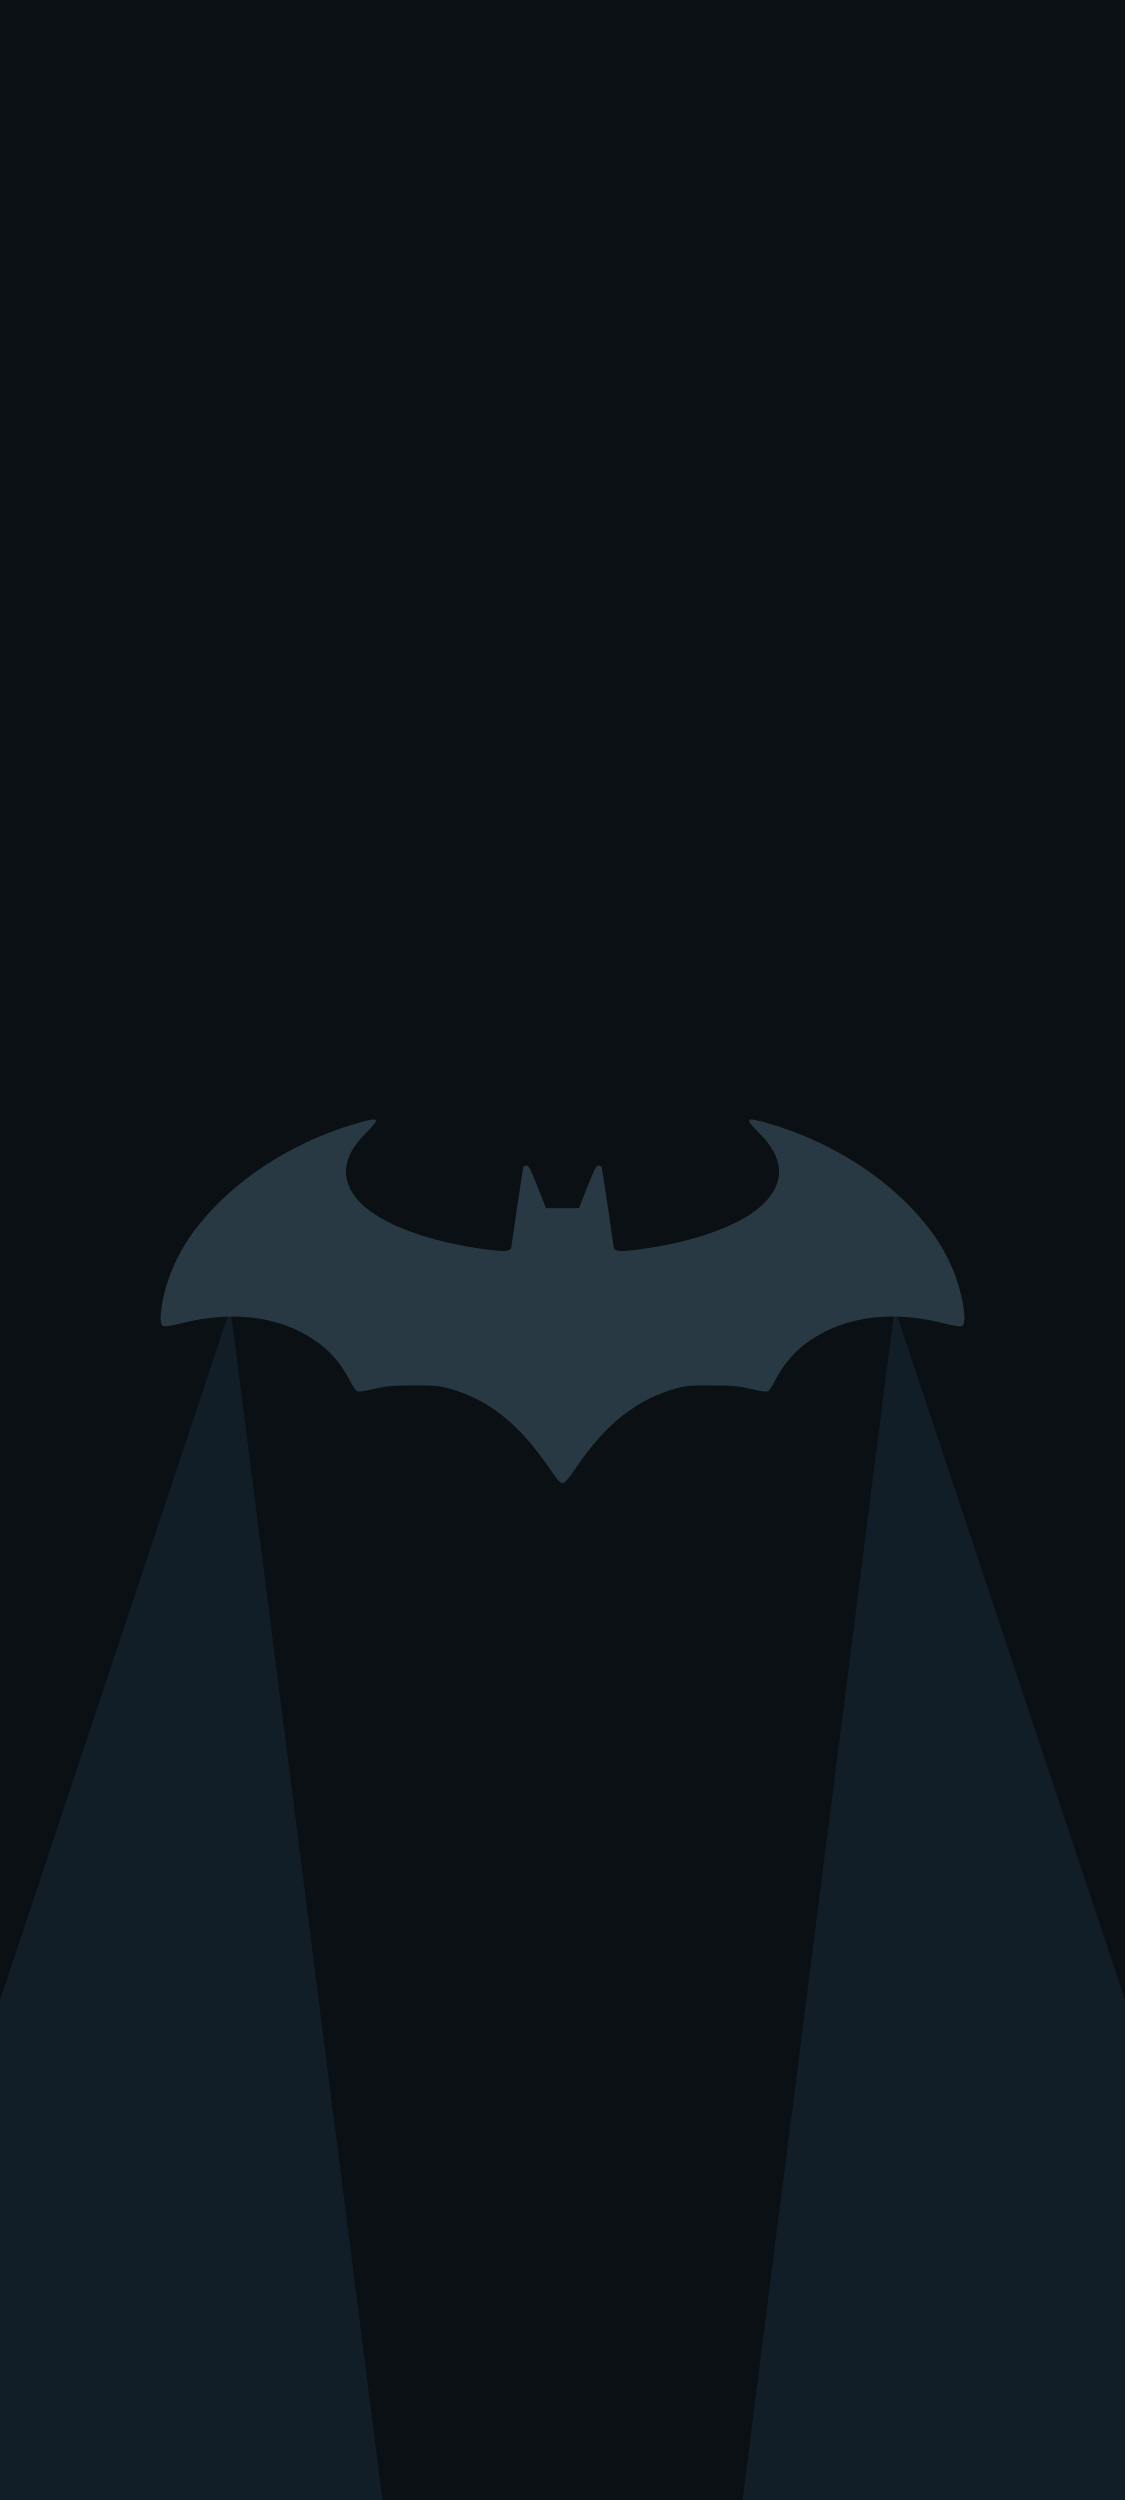
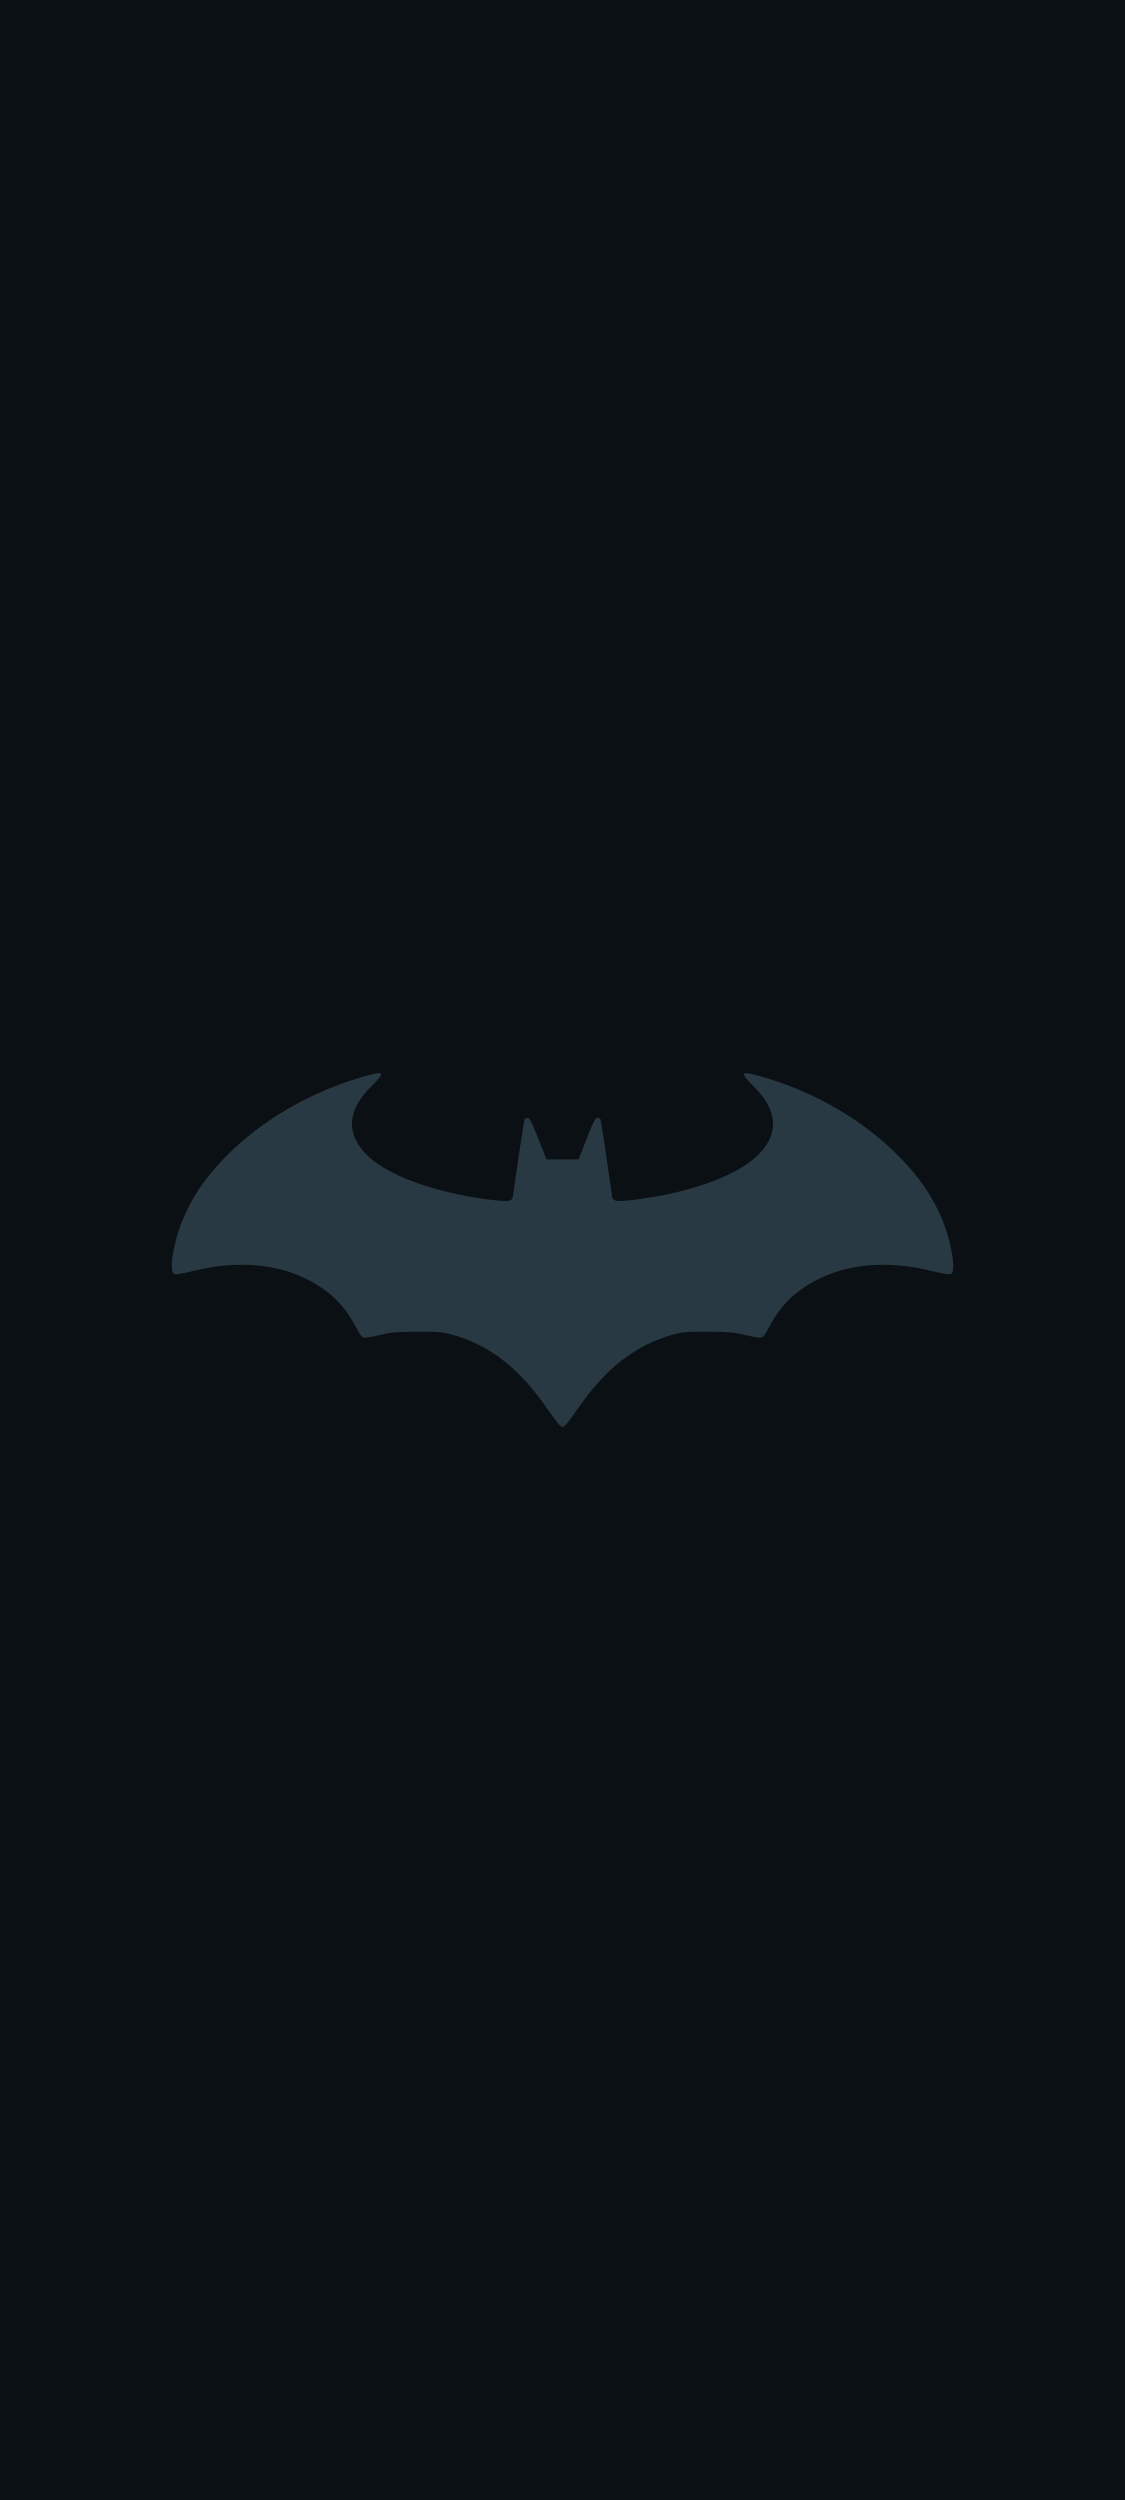
<svg xmlns="http://www.w3.org/2000/svg" width="1440" height="3200" viewBox="0 0 1000 2222.22">
  <rect width="1000" height="2222.22" fill="#0A1014" />
-   <path d="M0 2222.22V1777.78L204.8 1162.76L340 2222.22Z" fill="#111E27" />
-   <path d="M1000 2222.22V1777.78L795.2 1162.76L660 2222.22Z" fill="#111E27" />
-   <path d="M 500.00 1073.98 L 514.69 1073.91 L 522.10 1055.04 C 528.08 1039.85 530.02 1036.04 531.75 1036.04 C 532.98 1036.04 534.27 1036.47 534.63 1036.97 C 534.99 1037.55 537.37 1053.24 540.18 1071.96 C 542.77 1090.61 545.29 1107.10 545.50 1108.54 C 546.51 1112.50 549.97 1112.86 567.18 1110.70 C 618.66 1104.15 662.14 1087.88 680.43 1068.29 C 698.22 1049.28 696.34 1028.48 674.89 1007.31 C 661.28 993.70 662.29 992.62 682.45 998.38 C 731.34 1012.49 776.48 1038.99 808.95 1072.54 C 826.88 1091.19 837.75 1106.96 846.75 1127.91 C 855.32 1147.64 860.00 1175.57 855.46 1178.52 C 853.88 1179.53 849.49 1178.81 838.04 1176.08 C 792.97 1164.84 752.36 1169.96 721.18 1190.76 C 706.71 1200.27 696.56 1212.15 687.85 1229.21 C 686.12 1232.67 683.74 1235.91 682.66 1236.63 C 681.22 1237.35 676.62 1236.77 667.98 1234.68 C 657.03 1232.09 652.57 1231.59 633.34 1231.52 C 613.98 1231.37 610.02 1231.73 601.59 1233.96 C 566.46 1243.68 539.17 1264.92 512.82 1303.52 C 504.39 1315.83 501.66 1318.49 500.00 1318.49 C 498.34 1318.49 495.61 1315.83 487.18 1303.52 C 460.83 1264.92 433.54 1243.68 398.41 1233.96 C 389.98 1231.73 386.02 1231.37 366.66 1231.52 C 347.43 1231.59 342.97 1232.09 332.02 1234.68 C 323.38 1236.77 318.78 1237.35 317.34 1236.63 C 316.26 1235.91 313.88 1232.67 312.15 1229.21 C 303.44 1212.15 293.29 1200.27 278.82 1190.76 C 247.64 1169.96 207.03 1164.84 161.96 1176.08 C 150.51 1178.81 146.12 1179.53 144.54 1178.52 C 140.00 1175.57 144.68 1147.64 153.25 1127.91 C 162.25 1106.96 173.12 1091.19 191.05 1072.54 C 223.52 1038.99 268.66 1012.49 317.55 998.38 C 337.71 992.62 338.72 993.70 325.11 1007.31 C 303.66 1028.48 301.78 1049.28 319.57 1068.29 C 337.86 1087.88 381.34 1104.15 432.82 1110.70 C 450.03 1112.86 453.49 1112.50 454.50 1108.54 C 454.71 1107.10 457.23 1090.61 459.82 1071.96 C 462.63 1053.24 465.01 1037.55 465.37 1036.97 C 465.73 1036.47 467.02 1036.04 468.25 1036.04 C 469.98 1036.04 471.92 1039.85 477.90 1055.04 L 485.31 1073.91 Z" fill="#283943" />
+   <path d="M 500.00 1030.60 L 514.28 1030.53 L 521.49 1012.19 C 527.30 997.42 529.19 993.71 530.87 993.71 C 532.06 993.71 533.32 994.13 533.67 994.62 C 534.02 995.18 536.33 1010.44 539.06 1028.64 C 541.58 1046.77 544.03 1062.80 544.24 1064.20 C 545.22 1068.05 548.58 1068.40 565.31 1066.30 C 615.36 1059.93 657.64 1044.11 675.42 1025.07 C 692.71 1006.59 690.89 986.36 670.03 965.78 C 656.80 952.55 657.78 951.50 677.38 957.10 C 724.91 970.82 768.80 996.58 800.37 1029.20 C 817.80 1047.33 828.37 1062.66 837.12 1083.03 C 845.45 1102.21 850.00 1129.37 845.59 1132.24 C 844.05 1133.22 839.78 1132.52 828.65 1129.86 C 784.83 1118.94 745.35 1123.91 715.04 1144.14 C 700.97 1153.38 691.10 1164.93 682.63 1181.52 C 680.95 1184.88 678.64 1188.03 677.59 1188.73 C 676.19 1189.43 671.71 1188.87 663.31 1186.84 C 652.67 1184.32 648.33 1183.83 629.64 1183.76 C 610.81 1183.62 606.96 1183.97 598.77 1186.14 C 564.61 1195.59 538.08 1216.24 512.46 1253.76 C 504.27 1265.73 501.61 1268.32 500.00 1268.32 C 498.39 1268.32 495.73 1265.73 487.54 1253.76 C 461.92 1216.24 435.39 1195.59 401.23 1186.14 C 393.04 1183.97 389.19 1183.62 370.36 1183.76 C 351.67 1183.83 347.33 1184.32 336.69 1186.84 C 328.29 1188.87 323.81 1189.43 322.41 1188.73 C 321.36 1188.03 319.05 1184.88 317.37 1181.52 C 308.90 1164.93 299.03 1153.38 284.96 1144.14 C 254.65 1123.91 215.17 1118.94 171.35 1129.86 C 160.22 1132.52 155.95 1133.22 154.41 1132.24 C 150.00 1129.37 154.55 1102.21 162.88 1083.03 C 171.63 1062.66 182.20 1047.33 199.63 1029.20 C 231.20 996.58 275.09 970.82 322.62 957.10 C 342.22 951.50 343.20 952.55 329.97 965.78 C 309.11 986.36 307.29 1006.59 324.58 1025.07 C 342.36 1044.11 384.64 1059.93 434.69 1066.30 C 451.42 1068.40 454.78 1068.05 455.76 1064.20 C 455.97 1062.80 458.42 1046.77 460.94 1028.64 C 463.67 1010.44 465.98 995.18 466.33 994.62 C 466.68 994.13 467.94 993.71 469.13 993.71 C 470.81 993.71 472.70 997.42 478.51 1012.19 L 485.72 1030.53 Z" fill="#283943" />
</svg>
